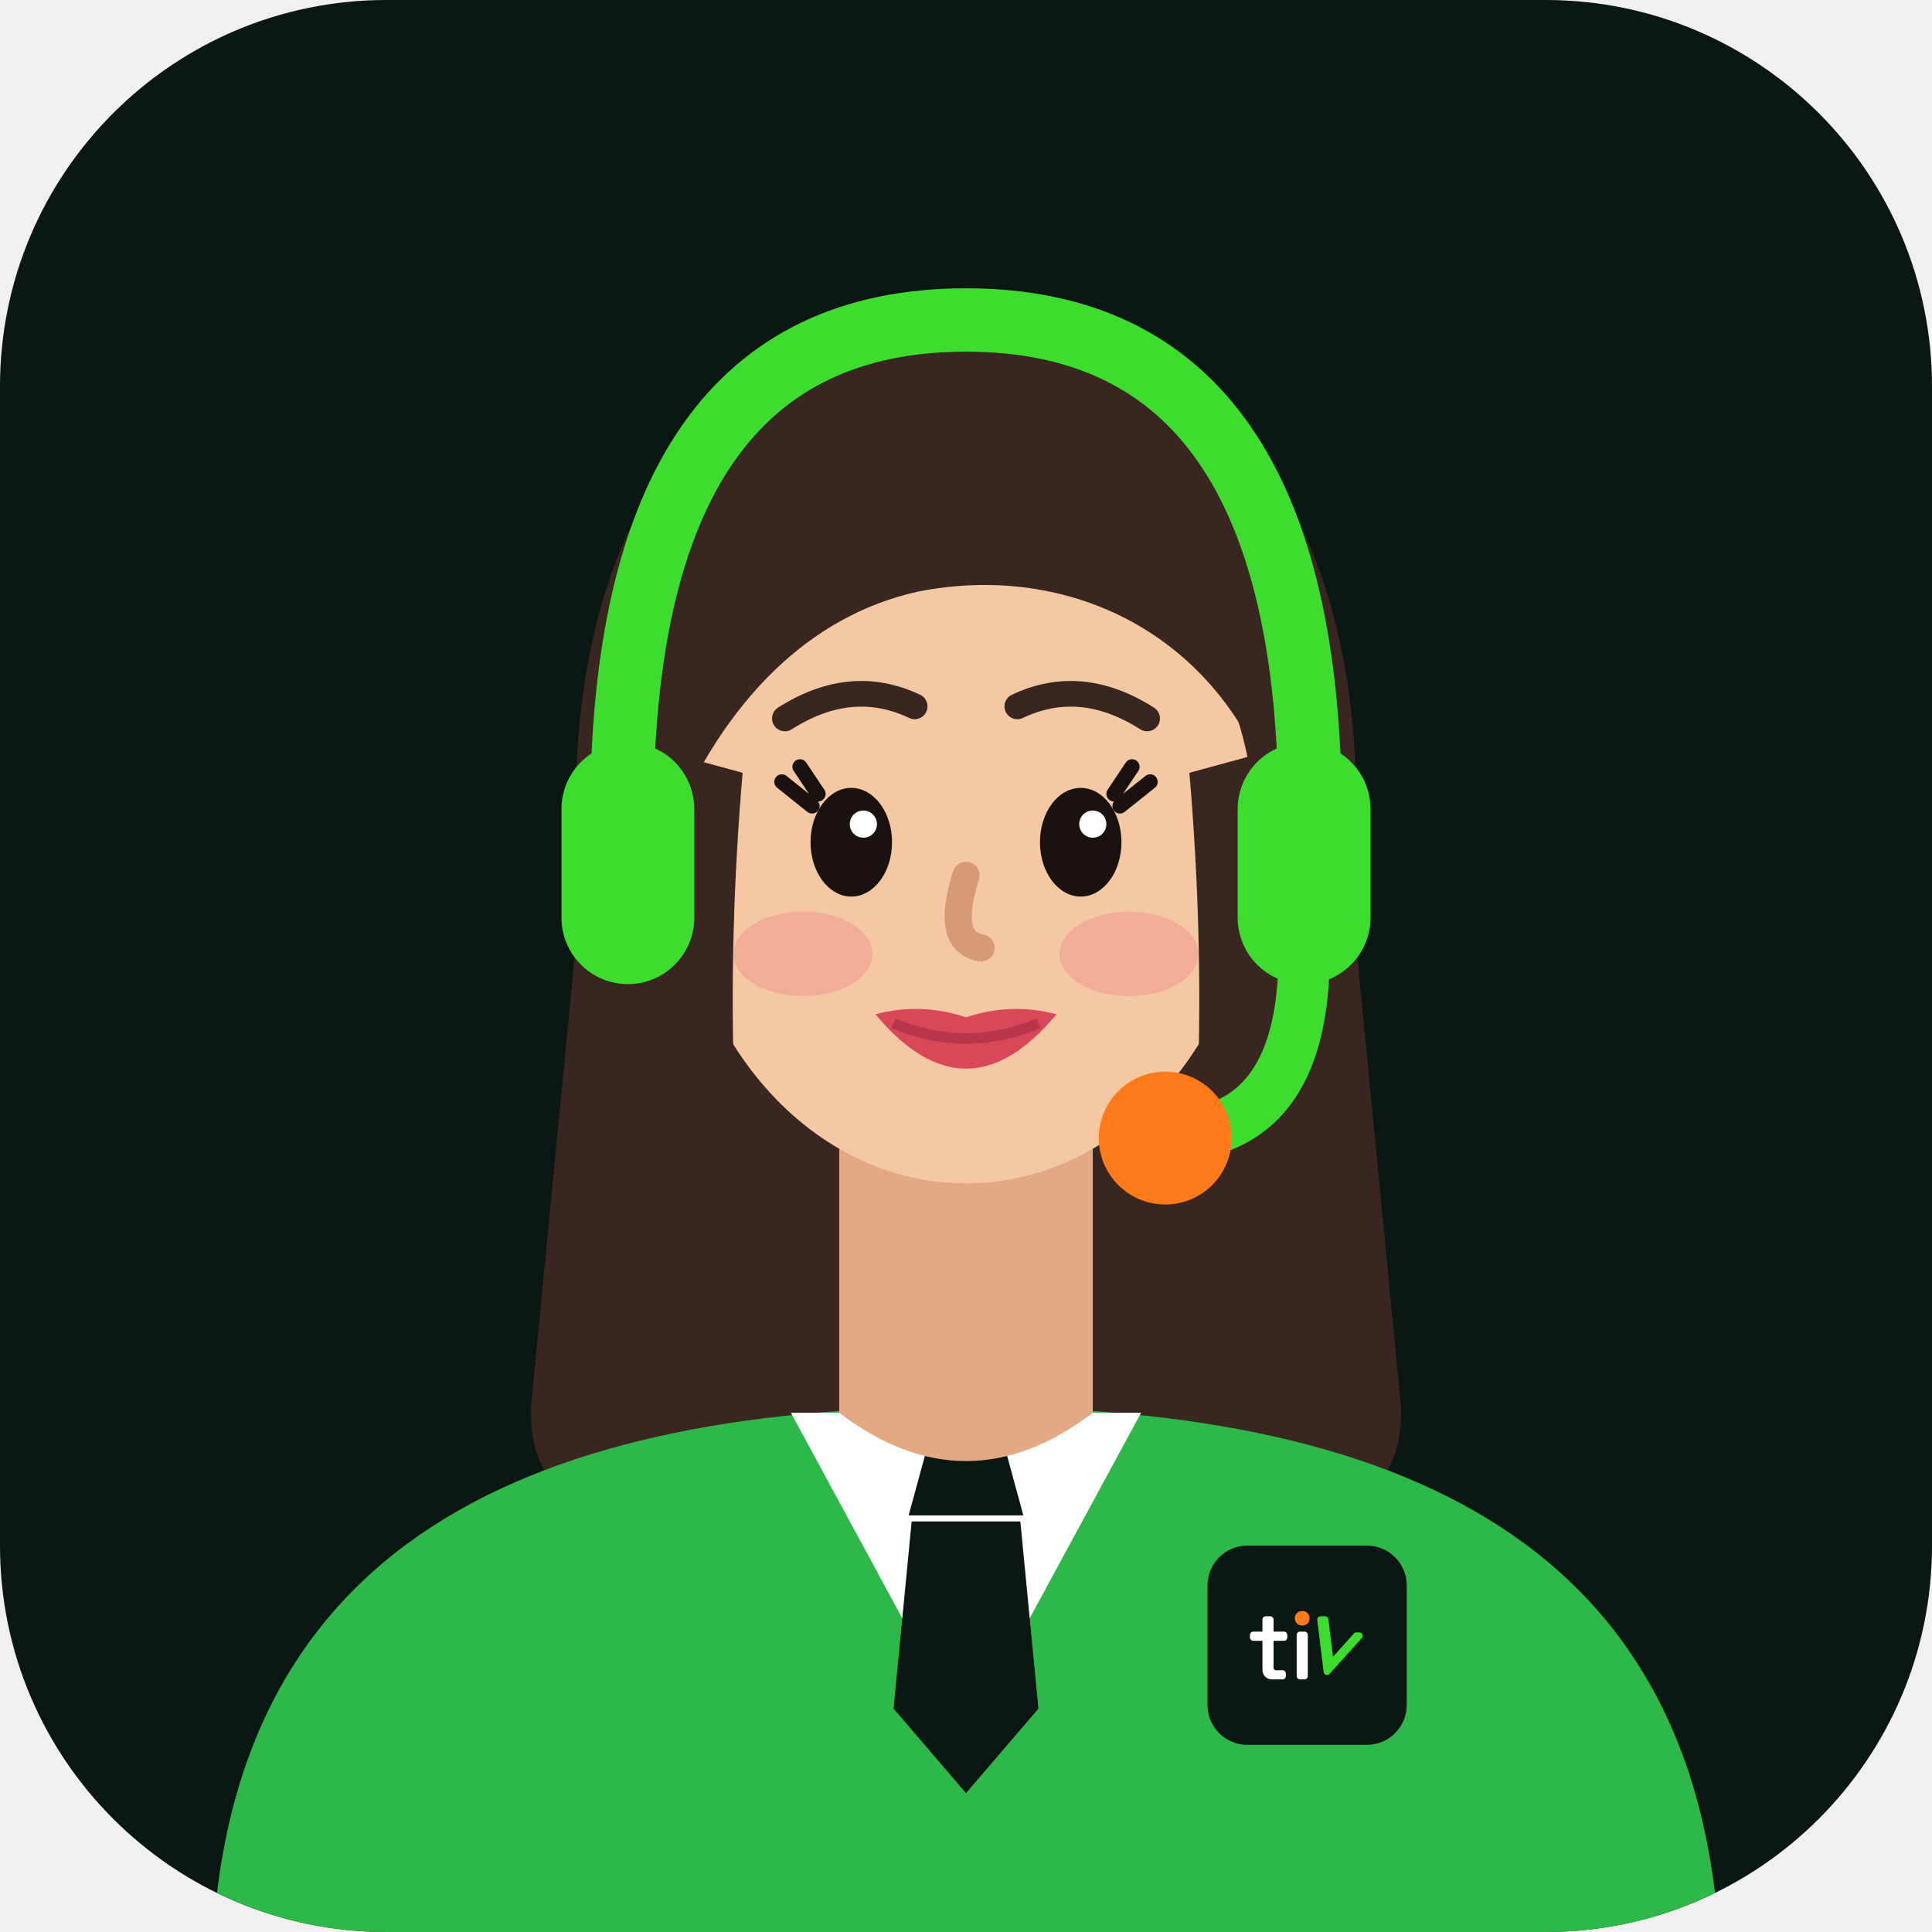
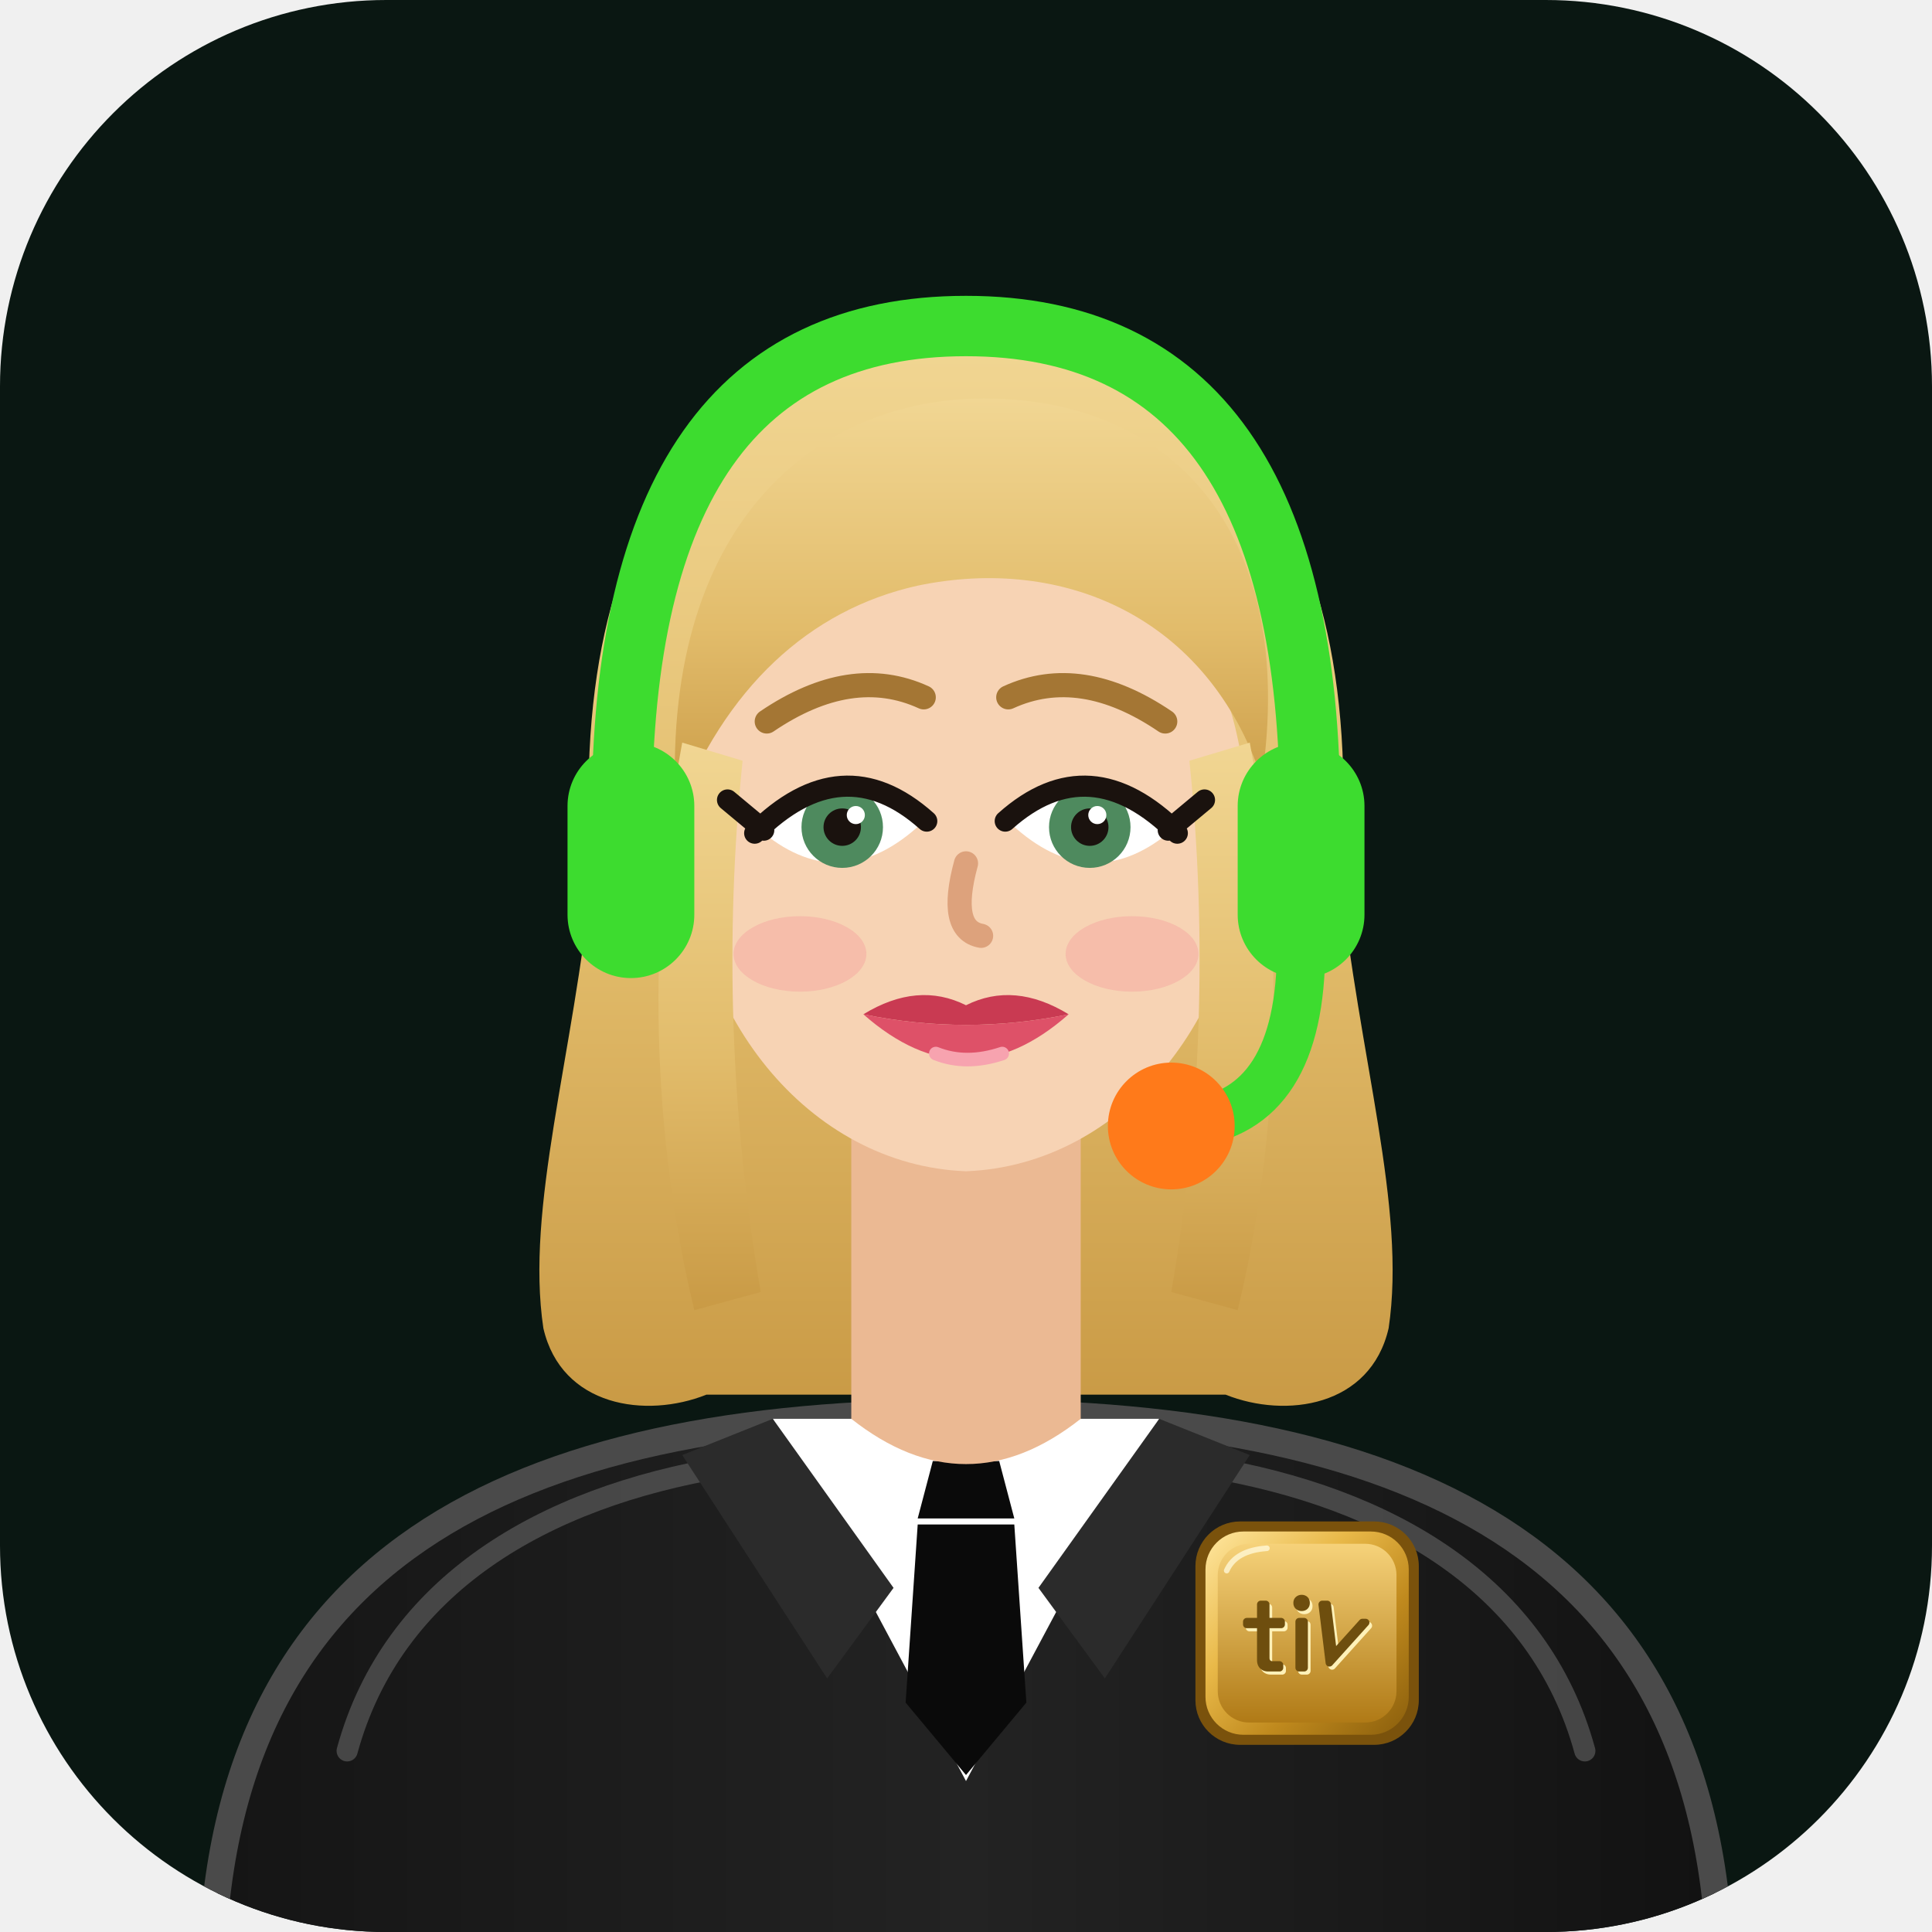
<svg xmlns="http://www.w3.org/2000/svg" viewBox="0 0 64 64" role="img" aria-label="Tika — TikAlgo AI assistant">
-   <clipPath id="fr">
-     <rect width="64" height="64" rx="12.8" />
-   </clipPath>
+   <defs>
+     <clipPath id="fr">
+       <rect width="64" height="64" rx="12.8" />
+     </clipPath>
+     <linearGradient id="hair" x1="0" y1="0" x2="0" y2="1">
+       <stop offset="0" stop-color="#F1D693" />
+       <stop offset=".55" stop-color="#E2BC6B" />
+       <stop offset="1" stop-color="#C99A45" />
+     </linearGradient>
+     <linearGradient id="suit" x1="0" y1="0" x2="1" y2="0">
+       <stop offset="0" stop-color="#151515" />
+       <stop offset=".5" stop-color="#232323" />
+       <stop offset="1" stop-color="#121212" />
+     </linearGradient>
+   </defs>
  <rect width="64" height="64" rx="12.8" fill="#0A1712" />
  <g clip-path="url(#fr)">
-     <path d="M19.2 30 C18 15.5 25 10.6 32 10.6 C39 10.6 46 15.5 44.8 30 L46.4 46.5 C46.6 49.6 44 51 41.6 50.2 L22.4 50.2 C20 51 17.4 49.6 17.6 46.5 Z" fill="#3A2620" />
-     <path d="M7 66 C7 51.5 17 46.6 32 46.6 C47 46.6 57 51.5 57 66 Z" fill="#2FB84A" />
-     <path d="M26.2 46.8 L32 57.5 L37.8 46.8 Z" fill="#FFFFFF" />
-     <path d="M30.7 48 H33.3 L33.9 50.2 H30.1 Z" fill="#0A1712" />
-     <path d="M30.2 50.4 H33.8 L34.4 56.6 L32 59.4 L29.6 56.6 Z" fill="#0A1712" />
-     <path d="M27.8 37.5 H36.2 V46.8 Q32 50 27.8 46.8 Z" fill="#E2A982" />
-     <ellipse cx="32" cy="27.8" rx="9.6" ry="11.4" fill="#F4C8A2" />
-     <ellipse cx="26.6" cy="31.6" rx="2.3" ry="1.4" fill="#F08C8C" opacity=".45" />
-     <ellipse cx="37.4" cy="31.6" rx="2.3" ry="1.4" fill="#F08C8C" opacity=".45" />
-     <path d="M22.2 27.5 C21.6 17 27 13 32.6 13 C39 13 43.2 17.4 42.2 26.4 C40.4 21 35.4 18.6 30.4 19.6 C26.8 20.4 24 23.2 22.2 27.5 Z" fill="#3A2620" />
-     <path d="M22.4 25 C21.2 32 21.4 40 23.2 47 L25.4 46.2 C24.2 39.6 24 32.6 24.6 25.6 Z" fill="#3A2620" />
-     <path d="M41.6 25 C42.8 32 42.6 40 40.8 47 L38.6 46.2 C39.8 39.6 40 32.6 39.4 25.6 Z" fill="#3A2620" />
-     <path d="M26 23.8 Q28.2 22.4 30.3 23.4" fill="none" stroke="#3A2620" stroke-width=".85" stroke-linecap="round" />
-     <path d="M33.7 23.4 Q35.8 22.4 38 23.8" fill="none" stroke="#3A2620" stroke-width=".85" stroke-linecap="round" />
-     <ellipse cx="28.2" cy="27.9" rx="1.35" ry="1.8" fill="#1A120E" />
-     <circle cx="28.6" cy="27.3" r=".45" fill="#FFFFFF" />
-     <ellipse cx="35.8" cy="27.9" rx="1.35" ry="1.8" fill="#1A120E" />
-     <circle cx="36.2" cy="27.3" r=".45" fill="#FFFFFF" />
-     <path d="M26.9 26.7 L25.9 25.9 M27.1 26.3 L26.5 25.4" fill="none" stroke="#1A120E" stroke-width=".5" stroke-linecap="round" />
-     <path d="M37.1 26.7 L38.1 25.9 M36.9 26.3 L37.5 25.4" fill="none" stroke="#1A120E" stroke-width=".5" stroke-linecap="round" />
-     <path d="M32 29 Q31.3 31.2 32.5 31.4" fill="none" stroke="#D69A74" stroke-width=".9" stroke-linecap="round" />
-     <path d="M29 33.6 Q30.5 33.2 32 33.7 Q33.5 33.2 35 33.6 Q32 37.2 29 33.6 Z" fill="#D9475A" />
-     <path d="M29.6 33.9 Q32 34.9 34.4 33.9" fill="none" stroke="#B8364A" stroke-width=".35" />
-     <path d="M20.6 27 Q20.6 10.6 32 10.6 Q43.4 10.6 43.4 27" fill="none" stroke="#3DDC2F" stroke-width="2.1" stroke-linecap="round" />
-     <rect x="18.6" y="24.6" width="4.4" height="8" rx="2.2" fill="#3DDC2F" />
-     <rect x="41" y="24.6" width="4.4" height="8" rx="2.2" fill="#3DDC2F" />
-     <path d="M43.2 31.6 Q43.2 37.2 39.2 37.6" fill="none" stroke="#3DDC2F" stroke-width="1.7" stroke-linecap="round" />
-     <circle cx="38.6" cy="37.7" r="2.2" fill="#FF7A1A" />
-     <svg x="40" y="51.2" width="6.6" height="6.6" viewBox="0 0 205.96 205.96">
-       <rect width="205.96" height="205.96" rx="41.19" fill="#0A1712" />
+     <path d="M19.6 29 C18.6 15.6 25 11 32 11 C39 11 45.4 15.6 44.4 29 C45 35 46.6 40 46 44 C45.4 46.6 42.6 47 40.6 46.2 L23.4 46.2 C21.4 47 18.6 46.6 18 44 C17.4 40 19 35 19.6 29 Z" fill="url(#hair)" />
+     <path d="M7 66 C7 51.5 17 46.8 32 46.8 C47 46.8 57 51.5 57 66 Z" fill="url(#suit)" stroke="#4A4A4A" stroke-width=".9" />
+     <path d="M11.5 58 C13 52.5 18 49.6 24 48.6" fill="none" stroke="#5A5A5A" stroke-width=".7" stroke-linecap="round" opacity=".7" />
+     <path d="M52.5 58 C51 52.5 46 49.6 40 48.6" fill="none" stroke="#5A5A5A" stroke-width=".7" stroke-linecap="round" opacity=".7" />
+     <path d="M25.6 47 L32 59 L38.4 47 Z" fill="#FFFFFF" />
+     <path d="M25.6 47 L29.6 52.6 L27.4 55.6 L22.6 48.2 Z" fill="#2B2B2B" />
+     <path d="M38.4 47 L34.4 52.6 L36.6 55.6 L41.4 48.2 Z" fill="#2B2B2B" />
+     <path d="M30.9 48.4 H33.1 L33.6 50.3 H30.4 Z" fill="#0A0A0A" />
+     <path d="M30.4 50.5 H33.6 L34 56.4 L32 58.8 L30 56.4 Z" fill="#0A0A0A" />
+     <path d="M28.2 37.6 H35.8 V47 Q32 50 28.2 47 Z" fill="#EBB993" />
+     <path d="M32 16.8 C37.4 16.8 41.3 21 41.3 27.4 C41.3 33.6 37.2 38.6 32 38.8 C26.8 38.6 22.7 33.6 22.7 27.4 C22.7 21 26.6 16.8 32 16.8 Z" fill="#F7D3B4" />
+     <ellipse cx="26.5" cy="31.6" rx="2.2" ry="1.25" fill="#F49A9A" opacity=".4" />
+     <ellipse cx="37.5" cy="31.6" rx="2.2" ry="1.25" fill="#F49A9A" opacity=".4" />
+     <path d="M22.4 27 C21.8 17.4 27 13.2 32.6 13.2 C38.8 13.2 43 17.6 41.8 25.8 C40 20.4 35.2 18.4 30.4 19.4 C26.8 20.2 24 22.8 22.4 27 Z" fill="url(#hair)" />
+     <path d="M22.6 24.6 C21.4 31 21.6 37.6 23 43.4 L25.2 42.8 C24.2 37 24 31 24.6 25.2 Z" fill="url(#hair)" />
+     <path d="M41.4 24.6 C42.6 31 42.4 37.6 41 43.4 L38.8 42.8 C39.8 37 40 31 39.4 25.2 Z" fill="url(#hair)" />
+     <path d="M25.4 23.9 Q28.2 22 30.6 23.1" fill="none" stroke="#A47634" stroke-width=".8" stroke-linecap="round" />
+     <path d="M33.4 23.1 Q35.8 22 38.6 23.9" fill="none" stroke="#A47634" stroke-width=".8" stroke-linecap="round" />
+     <path d="M25.3 27.6 Q27.9 25.1 30.5 27.3 Q27.9 29.7 25.3 27.6 Z" fill="#FFFFFF" />
+     <path d="M38.7 27.6 Q36.1 25.1 33.5 27.3 Q36.1 29.7 38.7 27.6 Z" fill="#FFFFFF" />
+     <circle cx="27.9" cy="27.4" r="1.35" fill="#4E8A5E" />
+     <circle cx="36.1" cy="27.4" r="1.35" fill="#4E8A5E" />
+     <circle cx="27.9" cy="27.4" r=".62" fill="#1A120E" />
+     <circle cx="36.1" cy="27.4" r=".62" fill="#1A120E" />
+     <circle cx="28.35" cy="27" r=".3" fill="#FFFFFF" />
+     <circle cx="36.35" cy="27" r=".3" fill="#FFFFFF" />
+     <path d="M25 27.6 Q27.9 24.7 30.7 27.2 M25.3 27.5 L24.1 26.5" fill="none" stroke="#1A120E" stroke-width=".7" stroke-linecap="round" />
+     <path d="M39 27.6 Q36.1 24.7 33.3 27.2 M38.7 27.5 L39.9 26.5" fill="none" stroke="#1A120E" stroke-width=".7" stroke-linecap="round" />
+     <path d="M32 28.6 Q31.4 30.8 32.5 31" fill="none" stroke="#DDA27C" stroke-width=".8" stroke-linecap="round" />
+     <path d="M28.6 33.6 Q30.4 32.5 32 33.3 Q33.6 32.5 35.4 33.6 Q32 34.3 28.6 33.6 Z" fill="#C93A52" />
+     <path d="M28.6 33.6 Q32 34.3 35.4 33.6 Q32 36.6 28.6 33.6 Z" fill="#DE5168" />
+     <path d="M31 34.9 Q32 35.3 33.2 34.9" fill="none" stroke="#F7A3AF" stroke-width=".45" stroke-linecap="round" />
+     <path d="M20.6 27 Q20.6 10.8 32 10.8 Q43.4 10.8 43.4 27" fill="none" stroke="#3DDC2F" stroke-width="2" stroke-linecap="round" />
+     <rect x="18.8" y="24.6" width="4.2" height="7.8" rx="2.1" fill="#3DDC2F" />
+     <rect x="41" y="24.6" width="4.2" height="7.8" rx="2.1" fill="#3DDC2F" />
+     <path d="M43.1 31.4 Q43.1 36.8 39.4 37.2" fill="none" stroke="#3DDC2F" stroke-width="1.6" stroke-linecap="round" />
+     <circle cx="38.8" cy="37.3" r="2.1" fill="#FF7A1A" />
+     <svg x="39.6" y="50.4" width="7.4" height="7.4" viewBox="0 0 205.96 205.96">
+       <defs>
+         <linearGradient id="gd" x1="0" y1="0" x2="1" y2="1">
+           <stop offset="0" stop-color="#FFE7A0" />
+           <stop offset=".35" stop-color="#E9B949" />
+           <stop offset=".65" stop-color="#C08A1E" />
+           <stop offset="1" stop-color="#8A5E0C" />
+         </linearGradient>
+         <linearGradient id="gb" x1="0" y1="0" x2="0" y2="1">
+           <stop offset="0" stop-color="#F6D27A" />
+           <stop offset="1" stop-color="#B07A16" />
+         </linearGradient>
+       </defs>
+       <rect width="205.96" height="205.96" rx="41.19" fill="#7A520C" />
+       <rect x="9.27" y="9.27" width="187.42" height="187.42" rx="35.01" fill="url(#gd)" />
+       <rect x="20.60" y="20.60" width="164.77" height="164.77" rx="28.83" fill="url(#gb)" />
+       <g transform="translate(2.47 2.88)">
+         <g transform="translate(41.19 138.33)">
+           <path d="M15.60 -49.48L15.60 -61.80L15.61 -62.06L15.64 -62.33L15.69 -62.59L15.76 -62.84L15.85 -63.09L15.95 -63.33L16.08 -63.57L16.22 -63.79L16.38 -64.00L16.55 -64.20L16.74 -64.39L16.94 -64.56L17.16 -64.71L17.38 -64.85L17.62 -64.97L17.86 -65.07L18.11 -65.16L18.37 -65.22L18.63 -65.27L18.89 -65.29L19.10 -65.30L23.60 -65.30L23.86 -65.29L24.13 -65.26L24.39 -65.21L24.64 -65.14L24.89 -65.05L25.13 -64.95L25.37 -64.82L25.59 -64.68L25.80 -64.52L26.00 -64.35L26.19 -64.16L26.36 -63.96L26.51 -63.74L26.65 -63.52L26.77 -63.28L26.87 -63.04L26.96 -62.79L27.02 -62.53L27.07 -62.27L27.09 -62.01L27.10 -61.80L27.10 -49.46L27.10 -49.41L27.10 -49.40L27.17 -49.40L37.80 -49.40L38.06 -49.39L38.33 -49.36L38.59 -49.31L38.84 -49.24L39.09 -49.15L39.33 -49.05L39.57 -48.92L39.79 -48.78L40.00 -48.62L40.20 -48.45L40.39 -48.26L40.56 -48.06L40.71 -47.84L40.85 -47.62L40.97 -47.38L41.07 -47.14L41.16 -46.89L41.22 -46.63L41.27 -46.37L41.29 -46.11L41.30 -45.90L41.30 -43.40L41.29 -43.14L41.26 -42.87L41.21 -42.61L41.14 -42.36L41.05 -42.11L40.95 -41.87L40.82 -41.63L40.68 -41.41L40.52 -41.20L40.35 -41.00L40.16 -40.81L39.96 -40.64L39.74 -40.49L39.52 -40.35L39.28 -40.23L39.04 -40.13L38.79 -40.04L38.53 -39.98L38.27 -39.93L38.01 -39.91L37.80 -39.90L27.15 -39.90L27.11 -39.90L27.10 -39.90L27.10 -39.90L27.10 -39.85L27.10 -12.53L27.10 -12.46L27.12 -12.10L27.13 -11.95L27.17 -11.66L27.20 -11.51L27.26 -11.25L27.28 -11.17L27.29 -11.14L27.38 -10.91L27.42 -10.82L27.44 -10.78L27.56 -10.57L27.58 -10.54L27.64 -10.46L27.76 -10.30L27.80 -10.26L27.85 -10.21L28.02 -10.06L28.04 -10.03L28.11 -9.98L28.29 -9.87L28.33 -9.84L28.42 -9.80L28.63 -9.71L28.68 -9.69L28.73 -9.67L28.99 -9.60L29.06 -9.58L29.08 -9.58L29.35 -9.54L29.55 -9.52L29.85 -9.50L29.94 -9.50L36.30 -9.50L36.56 -9.49L36.83 -9.46L37.09 -9.41L37.34 -9.34L37.59 -9.25L37.83 -9.15L38.07 -9.02L38.29 -8.88L38.50 -8.72L38.70 -8.55L38.89 -8.36L39.06 -8.16L39.21 -7.94L39.35 -7.72L39.47 -7.48L39.57 -7.24L39.66 -6.99L39.72 -6.73L39.77 -6.47L39.79 -6.21L39.80 -6.00L39.80 -3.50L39.79 -3.24L39.76 -2.97L39.71 -2.71L39.64 -2.46L39.55 -2.21L39.45 -1.97L39.32 -1.73L39.18 -1.51L39.02 -1.30L38.85 -1.10L38.66 -0.91L38.46 -0.74L38.24 -0.59L38.02 -0.45L37.78 -0.33L37.54 -0.23L37.29 -0.14L37.03 -0.08L36.77 -0.03L36.51 -0.01L36.30 0.00L26.15 0.00L26.06 -0.00L25.41 -0.02L25.22 -0.03L24.63 -0.07L24.44 -0.09L23.94 -0.16L23.73 -0.20L23.22 -0.30L23.01 -0.35L22.55 -0.47L22.33 -0.53L21.91 -0.67L21.67 -0.76L21.29 -0.92L21.07 -1.02L20.67 -1.22L20.45 -1.33L20.11 -1.54L19.89 -1.68L19.56 -1.91L19.36 -2.06L19.03 -2.32L18.85 -2.48L18.55 -2.76L18.36 -2.94L18.09 -3.24L17.92 -3.43L17.66 -3.75L17.50 -3.97L17.27 -4.30L17.14 -4.51L16.93 -4.87L16.81 -5.10L16.62 -5.48L16.52 -5.70L16.36 -6.09L16.28 -6.32L16.13 -6.77L16.07 -6.99L15.95 -7.45L15.90 -7.66L15.80 -8.17L15.77 -8.37L15.69 -8.93L15.67 -9.13L15.63 -9.71L15.62 -9.89L15.60 -10.56L15.60 -10.65L15.60 -39.85L15.60 -39.90L15.60 -39.90L15.59 -39.90L15.53 -39.90L6.20 -39.90L5.94 -39.91L5.67 -39.94L5.41 -39.99L5.16 -40.06L4.91 -40.15L4.67 -40.25L4.43 -40.38L4.21 -40.52L4.00 -40.68L3.80 -40.85L3.61 -41.04L3.44 -41.24L3.29 -41.46L3.15 -41.68L3.03 -41.92L2.93 -42.16L2.84 -42.41L2.78 -42.67L2.73 -42.93L2.71 -43.19L2.70 -43.40L2.70 -45.90L2.71 -46.16L2.74 -46.43L2.79 -46.69L2.86 -46.94L2.95 -47.19L3.05 -47.43L3.18 -47.67L3.32 -47.89L3.48 -48.10L3.65 -48.30L3.84 -48.49L4.04 -48.66L4.26 -48.81L4.48 -48.95L4.72 -49.07L4.96 -49.17L5.21 -49.26L5.47 -49.32L5.73 -49.37L5.99 -49.39L6.20 -49.40L15.55 -49.40L15.59 -49.40L15.60 -49.40L15.60 -49.41ZM59.26 -49.39L59.53 -49.36L59.79 -49.31L60.04 -49.24L60.29 -49.15L60.53 -49.05L60.77 -48.92L60.99 -48.78L61.20 -48.62L61.40 -48.45L61.59 -48.26L61.76 -48.06L61.91 -47.84L62.05 -47.62L62.17 -47.38L62.27 -47.14L62.36 -46.89L62.42 -46.63L62.47 -46.37L62.49 -46.11L62.50 -45.90L62.50 -3.50L62.49 -3.24L62.46 -2.97L62.41 -2.71L62.34 -2.46L62.25 -2.21L62.15 -1.97L62.02 -1.73L61.88 -1.51L61.72 -1.30L61.55 -1.10L61.36 -0.91L61.16 -0.74L60.94 -0.59L60.72 -0.45L60.48 -0.33L60.24 -0.23L59.99 -0.14L59.73 -0.08L59.47 -0.03L59.21 -0.01L59.00 0.00L54.50 0.00L54.24 -0.01L53.97 -0.04L53.71 -0.09L53.46 -0.16L53.21 -0.25L52.97 -0.35L52.73 -0.48L52.51 -0.62L52.30 -0.78L52.10 -0.95L51.91 -1.14L51.74 -1.34L51.59 -1.56L51.45 -1.78L51.33 -2.02L51.23 -2.26L51.14 -2.51L51.08 -2.77L51.03 -3.03L51.01 -3.29L51.00 -3.50L51.00 -45.90L51.01 -46.16L51.04 -46.43L51.09 -46.69L51.16 -46.94L51.25 -47.19L51.35 -47.43L51.48 -47.67L51.62 -47.89L51.78 -48.10L51.95 -48.30L52.14 -48.49L52.34 -48.66L52.56 -48.81L52.78 -48.95L53.02 -49.07L53.26 -49.17L53.51 -49.26L53.77 -49.32L54.03 -49.37L54.29 -49.39L54.50 -49.40L59.00 -49.40Z" fill="#FFF1B8" />
+           <clipPath id="tkg2">
+             <rect x="-1000" y="-48.60" width="3000" height="3000" />
+           </clipPath>
+           <path d="M80.56 -65.29L80.82 -65.26L81.08 -65.21L81.33 -65.14L81.58 -65.05L81.83 -64.95L82.06 -64.82L82.28 -64.68L82.50 -64.52L82.69 -64.35L82.88 -64.16L83.05 -63.96L83.20 -63.74L83.34 -63.52L83.46 -63.28L83.57 -63.04L83.65 -62.79L83.72 -62.53L83.77 -62.23L88.52 -23.50L88.53 -23.43L88.58 -23.48L110.16 -47.44L110.34 -47.63L110.54 -47.81L110.75 -47.97L110.97 -48.11L111.20 -48.24L111.45 -48.34L111.69 -48.44L111.95 -48.51L112.21 -48.56L112.47 -48.59L112.76 -48.60L115.72 -48.60L115.98 -48.59L116.25 -48.56L116.51 -48.51L116.76 -48.44L117.01 -48.35L117.25 -48.25L117.49 -48.12L117.71 -47.98L117.92 -47.82L118.12 -47.65L118.31 -47.46L118.48 -47.26L118.63 -47.04L118.77 -46.82L118.89 -46.58L118.99 -46.34L119.08 -46.09L119.14 -45.83L119.19 -45.57L119.21 -45.31L119.22 -45.04L119.20 -44.78L119.17 -44.52L119.12 -44.26L119.04 -44.00L118.95 -43.75L118.84 -43.51L118.71 -43.28L118.56 -43.06L118.32 -42.76L84.96 -5.71L84.78 -5.52L84.58 -5.34L84.37 -5.18L84.14 -5.04L83.91 -4.91L83.67 -4.80L83.42 -4.71L83.17 -4.64L82.91 -4.59L82.64 -4.56L82.38 -4.55L82.11 -4.56L81.85 -4.59L81.59 -4.63L81.34 -4.70L81.09 -4.79L80.84 -4.89L80.61 -5.02L80.39 -5.16L80.17 -5.32L79.97 -5.49L79.79 -5.67L79.61 -5.88L79.46 -6.09L79.32 -6.31L79.20 -6.55L79.09 -6.79L79.01 -7.04L78.94 -7.30L78.88 -7.62L72.28 -61.37L72.26 -61.64L72.26 -61.90L72.28 -62.16L72.31 -62.43L72.37 -62.69L72.45 -62.94L72.54 -63.19L72.66 -63.42L72.79 -63.65L72.94 -63.87L73.10 -64.08L73.28 -64.27L73.47 -64.45L73.68 -64.62L73.90 -64.77L74.13 -64.90L74.37 -65.01L74.61 -65.11L74.87 -65.19L75.13 -65.24L75.39 -65.28L75.76 -65.30L80.29 -65.30Z" fill="#FFF1B8" />
+           <path d="M0 0" fill="none" stroke="#FFF1B8" stroke-width="0.01" clip-path="url(#tkg2)" />
+           <path d="M56.70-55.70Q53.60-55.70 51.35-57.75Q49.10-59.80 49.10-63.20Q49.10-66.60 51.35-68.65Q53.60-70.70 56.70-70.70Q60-70.70 62.15-68.65Q64.30-66.60 64.30-63.20Q64.30-59.80 62.15-57.75Q60-55.70 56.70-55.70" fill="#FFF1B8" />
+         </g>
+       </g>
      <g transform="translate(41.19 138.33)">
-         <path d="M15.60 -49.48L15.60 -61.80L15.61 -62.06L15.64 -62.33L15.69 -62.59L15.76 -62.84L15.85 -63.09L15.95 -63.33L16.08 -63.57L16.22 -63.79L16.38 -64.00L16.55 -64.20L16.74 -64.39L16.94 -64.56L17.16 -64.71L17.38 -64.85L17.62 -64.97L17.86 -65.07L18.11 -65.16L18.37 -65.22L18.63 -65.27L18.89 -65.29L19.10 -65.30L23.60 -65.30L23.86 -65.29L24.13 -65.26L24.39 -65.21L24.64 -65.14L24.89 -65.05L25.13 -64.95L25.37 -64.82L25.59 -64.68L25.80 -64.52L26.00 -64.35L26.19 -64.16L26.36 -63.96L26.51 -63.74L26.65 -63.52L26.77 -63.28L26.87 -63.04L26.96 -62.79L27.02 -62.53L27.07 -62.27L27.09 -62.01L27.10 -61.80L27.10 -49.46L27.10 -49.41L27.10 -49.40L27.17 -49.40L37.80 -49.40L38.06 -49.39L38.33 -49.36L38.59 -49.31L38.84 -49.24L39.09 -49.15L39.33 -49.05L39.57 -48.92L39.79 -48.78L40.00 -48.62L40.20 -48.45L40.39 -48.26L40.56 -48.06L40.71 -47.84L40.85 -47.62L40.97 -47.38L41.07 -47.14L41.16 -46.89L41.22 -46.63L41.27 -46.37L41.29 -46.11L41.30 -45.90L41.30 -43.40L41.29 -43.14L41.26 -42.87L41.21 -42.61L41.14 -42.36L41.05 -42.11L40.95 -41.87L40.82 -41.63L40.68 -41.41L40.52 -41.20L40.35 -41.00L40.16 -40.81L39.96 -40.64L39.74 -40.49L39.52 -40.35L39.28 -40.23L39.04 -40.13L38.79 -40.04L38.53 -39.98L38.27 -39.93L38.01 -39.91L37.80 -39.90L27.15 -39.90L27.11 -39.90L27.10 -39.90L27.10 -39.90L27.10 -39.85L27.10 -12.53L27.10 -12.46L27.12 -12.10L27.13 -11.95L27.17 -11.66L27.20 -11.51L27.26 -11.25L27.28 -11.17L27.29 -11.14L27.38 -10.91L27.42 -10.82L27.44 -10.78L27.56 -10.57L27.58 -10.54L27.64 -10.46L27.76 -10.30L27.80 -10.26L27.85 -10.21L28.02 -10.06L28.04 -10.03L28.11 -9.98L28.29 -9.87L28.33 -9.84L28.42 -9.80L28.63 -9.71L28.68 -9.69L28.73 -9.67L28.99 -9.60L29.06 -9.58L29.08 -9.58L29.35 -9.54L29.55 -9.52L29.85 -9.50L29.94 -9.50L36.30 -9.50L36.56 -9.49L36.83 -9.46L37.09 -9.41L37.34 -9.34L37.59 -9.25L37.83 -9.15L38.07 -9.02L38.29 -8.88L38.50 -8.72L38.70 -8.55L38.89 -8.36L39.06 -8.16L39.21 -7.94L39.35 -7.72L39.47 -7.48L39.57 -7.24L39.66 -6.99L39.72 -6.73L39.77 -6.47L39.79 -6.21L39.80 -6.00L39.80 -3.50L39.79 -3.24L39.76 -2.97L39.71 -2.71L39.64 -2.46L39.55 -2.21L39.45 -1.97L39.32 -1.73L39.18 -1.51L39.02 -1.30L38.85 -1.10L38.66 -0.91L38.46 -0.74L38.24 -0.59L38.02 -0.45L37.78 -0.33L37.54 -0.23L37.29 -0.14L37.03 -0.08L36.77 -0.03L36.51 -0.01L36.30 0.00L26.15 0.00L26.06 -0.00L25.41 -0.02L25.22 -0.03L24.63 -0.07L24.44 -0.09L23.94 -0.16L23.73 -0.20L23.22 -0.30L23.01 -0.35L22.55 -0.47L22.33 -0.53L21.91 -0.67L21.67 -0.76L21.29 -0.92L21.07 -1.02L20.67 -1.22L20.45 -1.33L20.11 -1.54L19.89 -1.68L19.56 -1.91L19.36 -2.06L19.03 -2.32L18.85 -2.48L18.55 -2.76L18.36 -2.94L18.09 -3.24L17.92 -3.43L17.66 -3.75L17.50 -3.97L17.27 -4.30L17.14 -4.51L16.93 -4.87L16.81 -5.10L16.62 -5.48L16.52 -5.70L16.36 -6.09L16.28 -6.32L16.13 -6.77L16.07 -6.99L15.95 -7.45L15.90 -7.66L15.80 -8.17L15.77 -8.37L15.69 -8.93L15.67 -9.13L15.63 -9.71L15.62 -9.89L15.60 -10.56L15.60 -10.65L15.60 -39.85L15.60 -39.90L15.60 -39.90L15.59 -39.90L15.53 -39.90L6.20 -39.90L5.94 -39.91L5.67 -39.94L5.41 -39.99L5.16 -40.06L4.91 -40.15L4.67 -40.25L4.43 -40.38L4.21 -40.52L4.00 -40.68L3.80 -40.85L3.61 -41.04L3.44 -41.24L3.29 -41.46L3.15 -41.68L3.03 -41.92L2.93 -42.16L2.84 -42.41L2.78 -42.67L2.73 -42.93L2.71 -43.19L2.70 -43.40L2.70 -45.90L2.71 -46.16L2.74 -46.43L2.79 -46.69L2.86 -46.94L2.95 -47.19L3.05 -47.43L3.18 -47.67L3.32 -47.89L3.48 -48.10L3.65 -48.30L3.84 -48.49L4.04 -48.66L4.26 -48.81L4.48 -48.95L4.72 -49.07L4.96 -49.17L5.21 -49.26L5.47 -49.32L5.73 -49.37L5.99 -49.39L6.20 -49.40L15.55 -49.40L15.59 -49.40L15.60 -49.40L15.60 -49.41ZM59.26 -49.39L59.53 -49.36L59.79 -49.31L60.04 -49.24L60.29 -49.15L60.53 -49.05L60.77 -48.92L60.99 -48.78L61.20 -48.62L61.40 -48.45L61.59 -48.26L61.76 -48.06L61.91 -47.84L62.05 -47.62L62.17 -47.38L62.27 -47.14L62.36 -46.89L62.42 -46.63L62.47 -46.37L62.49 -46.11L62.50 -45.90L62.50 -3.50L62.49 -3.24L62.46 -2.97L62.41 -2.71L62.34 -2.46L62.25 -2.21L62.15 -1.97L62.02 -1.73L61.88 -1.51L61.72 -1.30L61.55 -1.10L61.36 -0.91L61.16 -0.74L60.94 -0.59L60.72 -0.45L60.48 -0.33L60.24 -0.23L59.99 -0.14L59.73 -0.08L59.47 -0.03L59.21 -0.01L59.00 0.00L54.50 0.00L54.24 -0.01L53.97 -0.04L53.71 -0.09L53.46 -0.16L53.21 -0.25L52.97 -0.35L52.73 -0.48L52.51 -0.62L52.30 -0.78L52.10 -0.95L51.91 -1.14L51.74 -1.34L51.59 -1.56L51.45 -1.78L51.33 -2.02L51.23 -2.26L51.14 -2.51L51.08 -2.77L51.03 -3.03L51.01 -3.29L51.00 -3.50L51.00 -45.90L51.01 -46.16L51.04 -46.43L51.09 -46.69L51.16 -46.94L51.25 -47.19L51.35 -47.43L51.48 -47.67L51.62 -47.89L51.78 -48.10L51.95 -48.30L52.14 -48.49L52.34 -48.66L52.56 -48.81L52.78 -48.95L53.02 -49.07L53.26 -49.17L53.51 -49.26L53.77 -49.32L54.03 -49.37L54.29 -49.39L54.50 -49.40L59.00 -49.40Z" fill="#FFFFFF" />
-         <clipPath id="tkm">
+         <path d="M15.60 -49.48L15.60 -61.80L15.61 -62.06L15.64 -62.33L15.69 -62.59L15.76 -62.84L15.85 -63.09L15.95 -63.33L16.08 -63.57L16.22 -63.79L16.38 -64.00L16.55 -64.20L16.74 -64.39L16.94 -64.56L17.16 -64.71L17.38 -64.85L17.62 -64.97L17.86 -65.07L18.11 -65.16L18.37 -65.22L18.63 -65.27L18.89 -65.29L19.10 -65.30L23.60 -65.30L23.86 -65.29L24.13 -65.26L24.39 -65.21L24.64 -65.14L24.89 -65.05L25.13 -64.95L25.37 -64.82L25.59 -64.68L25.80 -64.52L26.00 -64.35L26.19 -64.16L26.36 -63.96L26.51 -63.74L26.65 -63.52L26.77 -63.28L26.87 -63.04L26.96 -62.79L27.02 -62.53L27.07 -62.27L27.09 -62.01L27.10 -61.80L27.10 -49.46L27.10 -49.41L27.10 -49.40L27.17 -49.40L37.80 -49.40L38.06 -49.39L38.33 -49.36L38.59 -49.31L38.84 -49.24L39.09 -49.15L39.33 -49.05L39.57 -48.92L39.79 -48.78L40.00 -48.62L40.20 -48.45L40.39 -48.26L40.56 -48.06L40.71 -47.84L40.85 -47.62L40.97 -47.38L41.07 -47.14L41.16 -46.89L41.22 -46.63L41.27 -46.37L41.29 -46.11L41.30 -45.90L41.30 -43.40L41.29 -43.14L41.26 -42.87L41.21 -42.61L41.14 -42.36L41.05 -42.11L40.95 -41.87L40.82 -41.63L40.68 -41.41L40.52 -41.20L40.35 -41.00L40.16 -40.81L39.96 -40.64L39.74 -40.49L39.52 -40.35L39.28 -40.23L39.04 -40.13L38.79 -40.04L38.53 -39.98L38.27 -39.93L38.01 -39.91L37.80 -39.90L27.15 -39.90L27.11 -39.90L27.10 -39.90L27.10 -39.90L27.10 -39.85L27.10 -12.53L27.10 -12.46L27.12 -12.10L27.13 -11.95L27.17 -11.66L27.20 -11.51L27.26 -11.25L27.28 -11.17L27.29 -11.14L27.38 -10.91L27.42 -10.82L27.44 -10.78L27.56 -10.57L27.58 -10.54L27.64 -10.46L27.76 -10.30L27.80 -10.26L27.85 -10.21L28.02 -10.06L28.04 -10.03L28.11 -9.98L28.29 -9.87L28.33 -9.84L28.42 -9.80L28.63 -9.71L28.68 -9.69L28.73 -9.67L28.99 -9.60L29.06 -9.58L29.08 -9.58L29.35 -9.54L29.55 -9.52L29.85 -9.50L29.94 -9.50L36.30 -9.50L36.56 -9.49L36.83 -9.46L37.09 -9.41L37.34 -9.34L37.59 -9.25L37.83 -9.15L38.07 -9.02L38.29 -8.88L38.50 -8.72L38.70 -8.55L38.89 -8.36L39.06 -8.16L39.21 -7.94L39.35 -7.72L39.47 -7.48L39.57 -7.24L39.66 -6.99L39.72 -6.73L39.77 -6.47L39.79 -6.21L39.80 -6.00L39.80 -3.50L39.79 -3.24L39.76 -2.97L39.71 -2.71L39.64 -2.46L39.55 -2.21L39.45 -1.97L39.32 -1.73L39.18 -1.51L39.02 -1.30L38.85 -1.10L38.66 -0.91L38.46 -0.74L38.24 -0.59L38.02 -0.45L37.78 -0.33L37.54 -0.23L37.29 -0.14L37.03 -0.08L36.77 -0.03L36.51 -0.01L36.30 0.00L26.15 0.00L26.06 -0.00L25.41 -0.02L25.22 -0.03L24.63 -0.07L24.44 -0.09L23.94 -0.16L23.73 -0.20L23.22 -0.30L23.01 -0.35L22.55 -0.47L22.33 -0.53L21.91 -0.67L21.67 -0.76L21.29 -0.92L21.07 -1.02L20.67 -1.22L20.45 -1.33L20.11 -1.54L19.89 -1.68L19.56 -1.91L19.36 -2.06L19.03 -2.32L18.85 -2.48L18.55 -2.76L18.36 -2.94L18.09 -3.24L17.92 -3.43L17.66 -3.75L17.50 -3.97L17.27 -4.30L17.14 -4.51L16.93 -4.87L16.81 -5.10L16.62 -5.48L16.52 -5.70L16.36 -6.09L16.28 -6.32L16.13 -6.77L16.07 -6.99L15.95 -7.45L15.90 -7.66L15.80 -8.17L15.77 -8.37L15.69 -8.93L15.67 -9.13L15.63 -9.71L15.62 -9.89L15.60 -10.56L15.60 -10.65L15.60 -39.85L15.60 -39.90L15.60 -39.90L15.59 -39.90L15.53 -39.90L6.20 -39.90L5.94 -39.91L5.67 -39.94L5.41 -39.99L5.16 -40.06L4.91 -40.15L4.67 -40.25L4.43 -40.38L4.21 -40.52L4.00 -40.68L3.80 -40.85L3.61 -41.04L3.44 -41.24L3.29 -41.46L3.15 -41.68L3.03 -41.92L2.93 -42.16L2.84 -42.41L2.78 -42.67L2.73 -42.93L2.71 -43.19L2.70 -43.40L2.70 -45.90L2.71 -46.16L2.74 -46.43L2.79 -46.69L2.86 -46.94L2.95 -47.19L3.05 -47.43L3.18 -47.67L3.32 -47.89L3.48 -48.10L3.65 -48.30L3.84 -48.49L4.04 -48.66L4.26 -48.81L4.48 -48.95L4.72 -49.07L4.96 -49.17L5.21 -49.26L5.47 -49.32L5.73 -49.37L5.99 -49.39L6.20 -49.40L15.55 -49.40L15.59 -49.40L15.60 -49.40L15.60 -49.41ZM59.26 -49.39L59.53 -49.36L59.79 -49.31L60.04 -49.24L60.29 -49.15L60.53 -49.05L60.77 -48.92L60.99 -48.78L61.20 -48.62L61.40 -48.45L61.59 -48.26L61.76 -48.06L61.91 -47.84L62.05 -47.62L62.17 -47.38L62.27 -47.14L62.36 -46.89L62.42 -46.63L62.47 -46.37L62.49 -46.11L62.50 -45.90L62.50 -3.50L62.49 -3.24L62.46 -2.97L62.41 -2.71L62.34 -2.46L62.25 -2.21L62.15 -1.97L62.02 -1.73L61.88 -1.51L61.72 -1.30L61.55 -1.10L61.36 -0.91L61.16 -0.74L60.94 -0.59L60.72 -0.45L60.48 -0.33L60.24 -0.23L59.99 -0.14L59.73 -0.08L59.47 -0.03L59.21 -0.01L59.00 0.00L54.50 0.00L54.24 -0.01L53.97 -0.04L53.71 -0.09L53.46 -0.16L53.21 -0.25L52.97 -0.35L52.73 -0.48L52.51 -0.62L52.30 -0.78L52.10 -0.95L51.91 -1.14L51.74 -1.34L51.59 -1.56L51.45 -1.78L51.33 -2.02L51.23 -2.26L51.14 -2.51L51.08 -2.77L51.03 -3.03L51.01 -3.29L51.00 -3.50L51.00 -45.90L51.01 -46.16L51.04 -46.43L51.09 -46.69L51.16 -46.94L51.25 -47.19L51.35 -47.43L51.48 -47.67L51.62 -47.89L51.78 -48.10L51.95 -48.30L52.14 -48.49L52.34 -48.66L52.56 -48.81L52.78 -48.95L53.02 -49.07L53.26 -49.17L53.51 -49.26L53.77 -49.32L54.03 -49.37L54.29 -49.39L54.50 -49.40L59.00 -49.40Z" fill="#6E4E0E" />
+         <clipPath id="tkg">
          <rect x="-1000" y="-48.60" width="3000" height="3000" />
        </clipPath>
-         <path d="M80.56 -65.29L80.82 -65.26L81.08 -65.21L81.33 -65.14L81.58 -65.05L81.83 -64.95L82.06 -64.82L82.28 -64.68L82.50 -64.52L82.69 -64.35L82.88 -64.16L83.05 -63.96L83.20 -63.74L83.34 -63.52L83.46 -63.28L83.57 -63.04L83.65 -62.79L83.72 -62.53L83.77 -62.23L88.52 -23.50L88.53 -23.43L88.58 -23.48L110.16 -47.44L110.34 -47.63L110.54 -47.81L110.75 -47.97L110.97 -48.11L111.20 -48.24L111.45 -48.34L111.69 -48.44L111.95 -48.51L112.21 -48.56L112.47 -48.59L112.76 -48.60L115.72 -48.60L115.98 -48.59L116.25 -48.56L116.51 -48.51L116.76 -48.44L117.01 -48.35L117.25 -48.25L117.49 -48.12L117.71 -47.98L117.92 -47.82L118.12 -47.65L118.31 -47.46L118.48 -47.26L118.63 -47.04L118.77 -46.82L118.89 -46.58L118.99 -46.34L119.08 -46.09L119.14 -45.83L119.19 -45.57L119.21 -45.31L119.22 -45.04L119.20 -44.78L119.17 -44.52L119.12 -44.26L119.04 -44.00L118.95 -43.75L118.84 -43.51L118.71 -43.28L118.56 -43.06L118.32 -42.76L84.96 -5.71L84.78 -5.52L84.58 -5.34L84.37 -5.18L84.14 -5.04L83.91 -4.91L83.67 -4.80L83.42 -4.71L83.17 -4.64L82.91 -4.59L82.64 -4.56L82.38 -4.55L82.11 -4.56L81.85 -4.59L81.59 -4.63L81.34 -4.70L81.09 -4.79L80.84 -4.89L80.61 -5.02L80.39 -5.16L80.17 -5.32L79.97 -5.49L79.79 -5.67L79.61 -5.88L79.46 -6.09L79.32 -6.31L79.20 -6.55L79.09 -6.79L79.01 -7.04L78.94 -7.30L78.88 -7.62L72.28 -61.37L72.26 -61.64L72.26 -61.90L72.28 -62.16L72.31 -62.43L72.37 -62.69L72.45 -62.94L72.54 -63.19L72.66 -63.42L72.79 -63.65L72.94 -63.87L73.10 -64.08L73.28 -64.27L73.47 -64.45L73.68 -64.62L73.90 -64.77L74.13 -64.90L74.37 -65.01L74.61 -65.11L74.87 -65.19L75.13 -65.24L75.39 -65.28L75.76 -65.30L80.29 -65.30Z" fill="#3DDC2F" />
-         <path d="M0 0" fill="none" stroke="#3DDC2F" stroke-width="0.01" clip-path="url(#tkm)" />
-         <path d="M56.70-55.70Q53.60-55.70 51.35-57.75Q49.10-59.80 49.10-63.20Q49.10-66.60 51.35-68.65Q53.60-70.70 56.70-70.70Q60-70.70 62.15-68.65Q64.30-66.60 64.30-63.20Q64.30-59.80 62.15-57.75Q60-55.70 56.70-55.70" fill="#FF7A1A" />
+         <path d="M80.56 -65.29L80.82 -65.26L81.08 -65.21L81.33 -65.14L81.58 -65.05L81.83 -64.95L82.06 -64.82L82.28 -64.68L82.50 -64.52L82.69 -64.35L82.88 -64.16L83.05 -63.96L83.20 -63.74L83.34 -63.52L83.46 -63.28L83.57 -63.04L83.65 -62.79L83.72 -62.53L83.77 -62.23L88.52 -23.50L88.53 -23.43L88.58 -23.48L110.16 -47.44L110.34 -47.63L110.54 -47.81L110.75 -47.97L110.97 -48.11L111.20 -48.24L111.45 -48.34L111.69 -48.44L111.95 -48.51L112.21 -48.56L112.47 -48.59L112.76 -48.60L115.72 -48.60L115.98 -48.59L116.25 -48.56L116.51 -48.51L116.76 -48.44L117.01 -48.35L117.25 -48.25L117.49 -48.12L117.71 -47.98L117.92 -47.82L118.12 -47.65L118.31 -47.46L118.48 -47.26L118.63 -47.04L118.77 -46.82L118.89 -46.58L118.99 -46.34L119.08 -46.09L119.14 -45.83L119.19 -45.57L119.21 -45.31L119.22 -45.04L119.20 -44.78L119.17 -44.52L119.12 -44.26L119.04 -44.00L118.95 -43.75L118.84 -43.51L118.71 -43.28L118.56 -43.06L118.32 -42.76L84.96 -5.71L84.78 -5.52L84.58 -5.34L84.37 -5.18L84.14 -5.04L83.91 -4.91L83.67 -4.80L83.42 -4.71L83.17 -4.64L82.91 -4.59L82.64 -4.56L82.38 -4.55L82.11 -4.56L81.85 -4.59L81.59 -4.63L81.34 -4.70L81.09 -4.79L80.84 -4.89L80.61 -5.02L80.39 -5.16L80.17 -5.32L79.97 -5.49L79.79 -5.67L79.61 -5.88L79.46 -6.09L79.32 -6.31L79.20 -6.55L79.09 -6.79L79.01 -7.04L78.94 -7.30L78.88 -7.62L72.28 -61.37L72.26 -61.64L72.26 -61.90L72.28 -62.16L72.31 -62.43L72.37 -62.69L72.45 -62.94L72.54 -63.19L72.66 -63.42L72.79 -63.65L72.94 -63.87L73.10 -64.08L73.28 -64.27L73.47 -64.45L73.68 -64.62L73.90 -64.77L74.13 -64.90L74.37 -65.01L74.61 -65.11L74.87 -65.19L75.13 -65.24L75.39 -65.28L75.76 -65.30L80.29 -65.30Z" fill="#6E4E0E" />
+         <path d="M0 0" fill="none" stroke="#6E4E0E" stroke-width="0.01" clip-path="url(#tkg)" />
+         <path d="M56.70-55.70Q53.60-55.70 51.35-57.75Q49.10-59.80 49.10-63.20Q49.10-66.60 51.35-68.65Q53.60-70.70 56.70-70.70Q60-70.70 62.15-68.65Q64.30-66.60 64.30-63.20Q64.30-59.80 62.15-57.75Q60-55.70 56.70-55.70" fill="#6E4E0E" />
      </g>
+       <path d="M28.83 45.31 Q37.07 26.77 65.91 24.72" fill="none" stroke="#FFF7D6" stroke-width="5.15" stroke-linecap="round" opacity=".8" />
    </svg>
  </g>
</svg>
